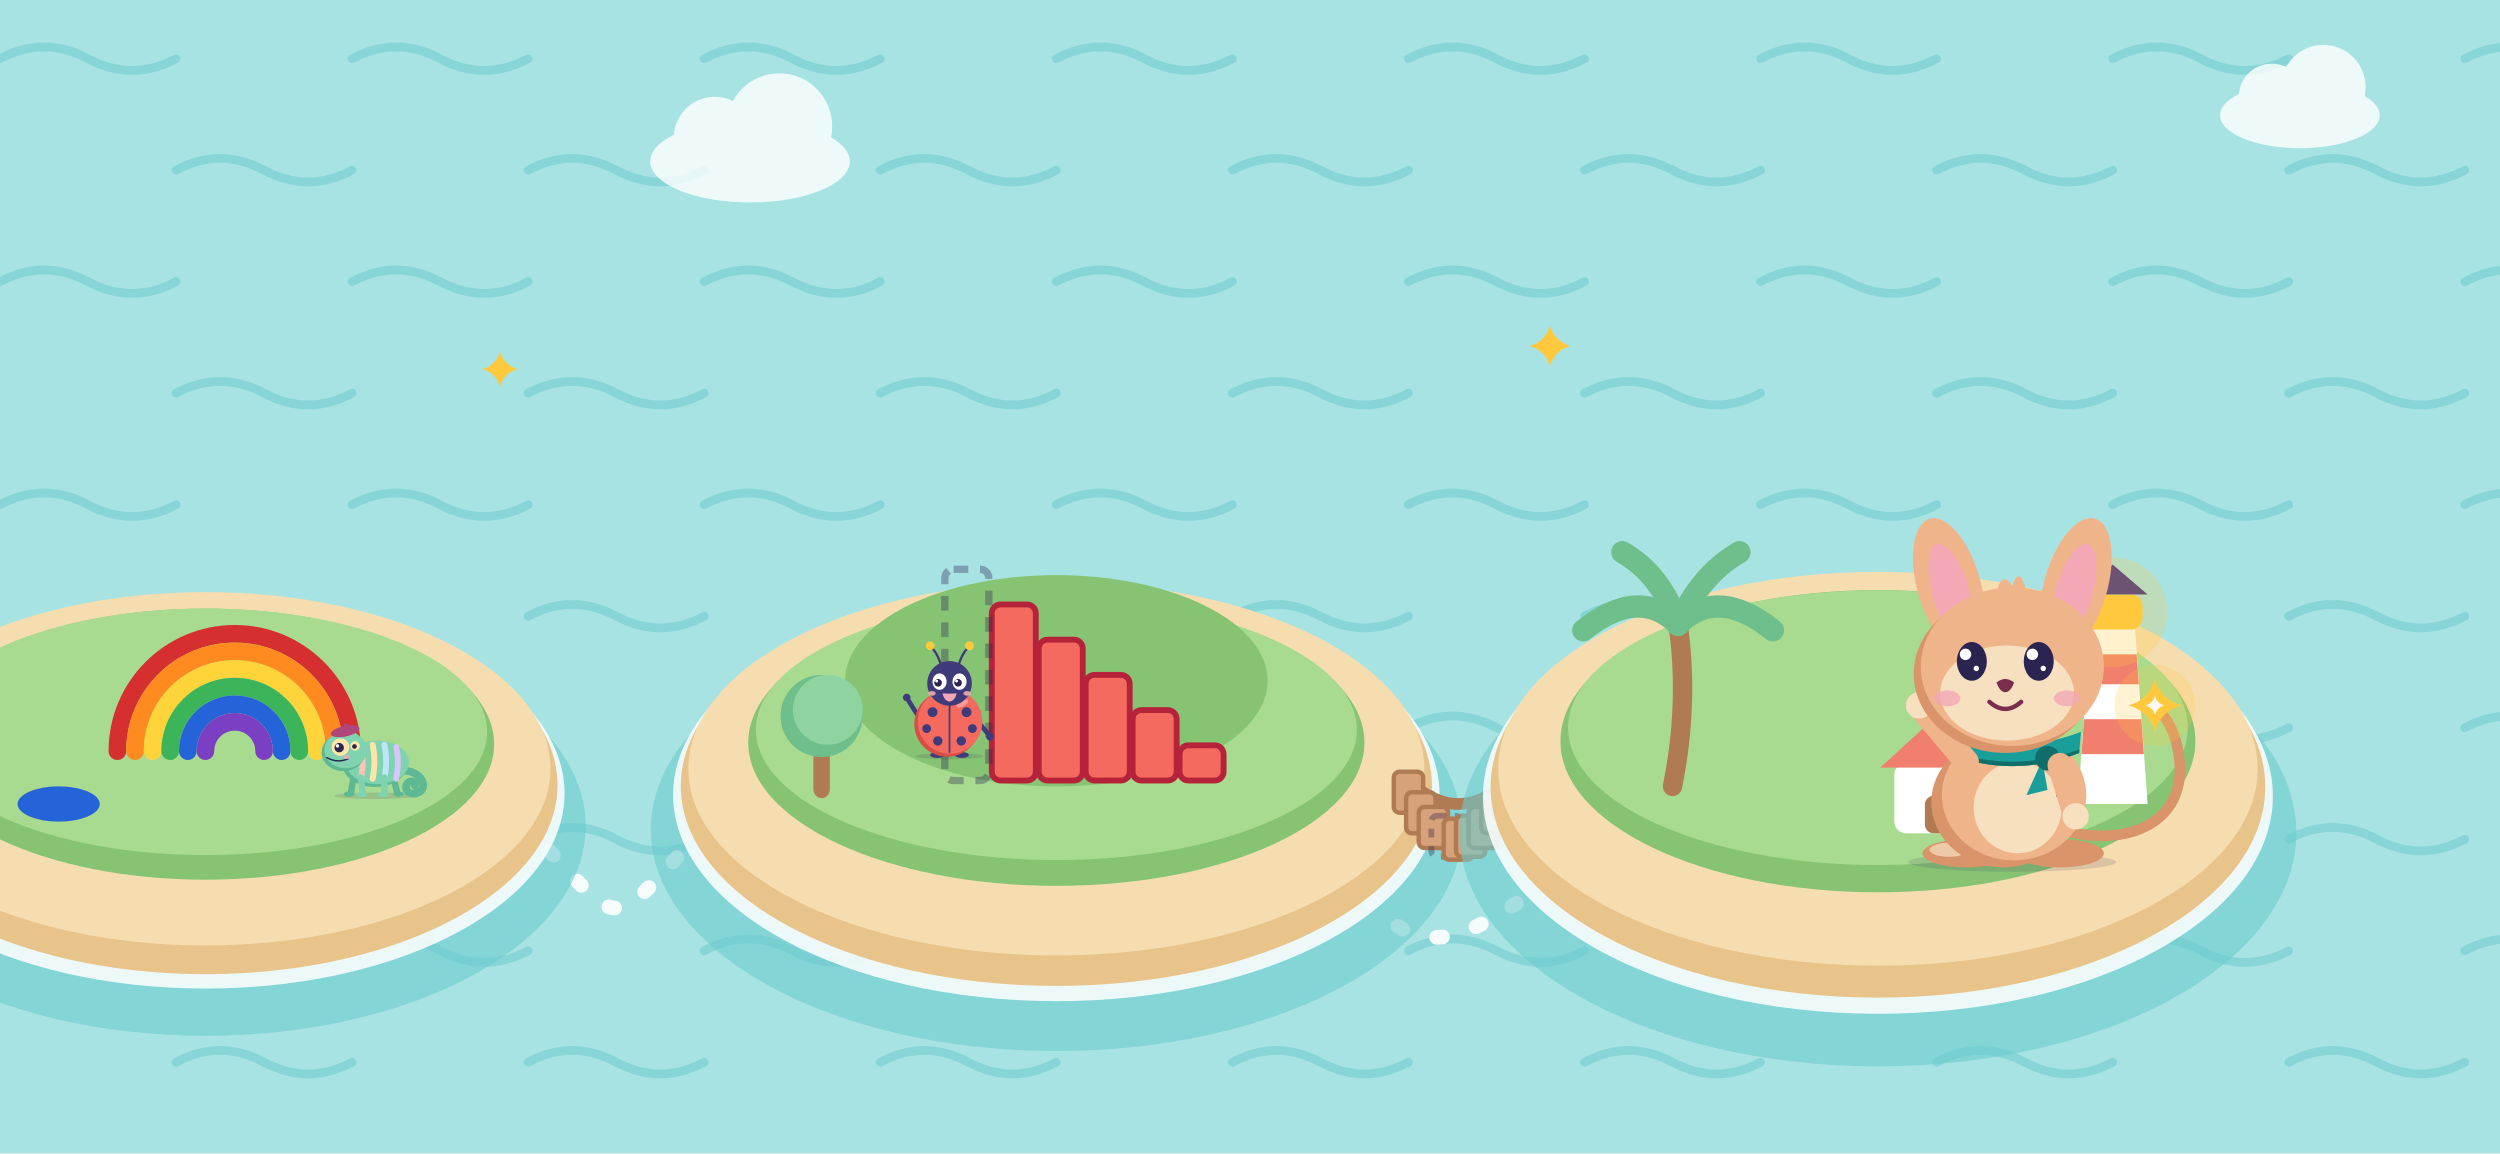
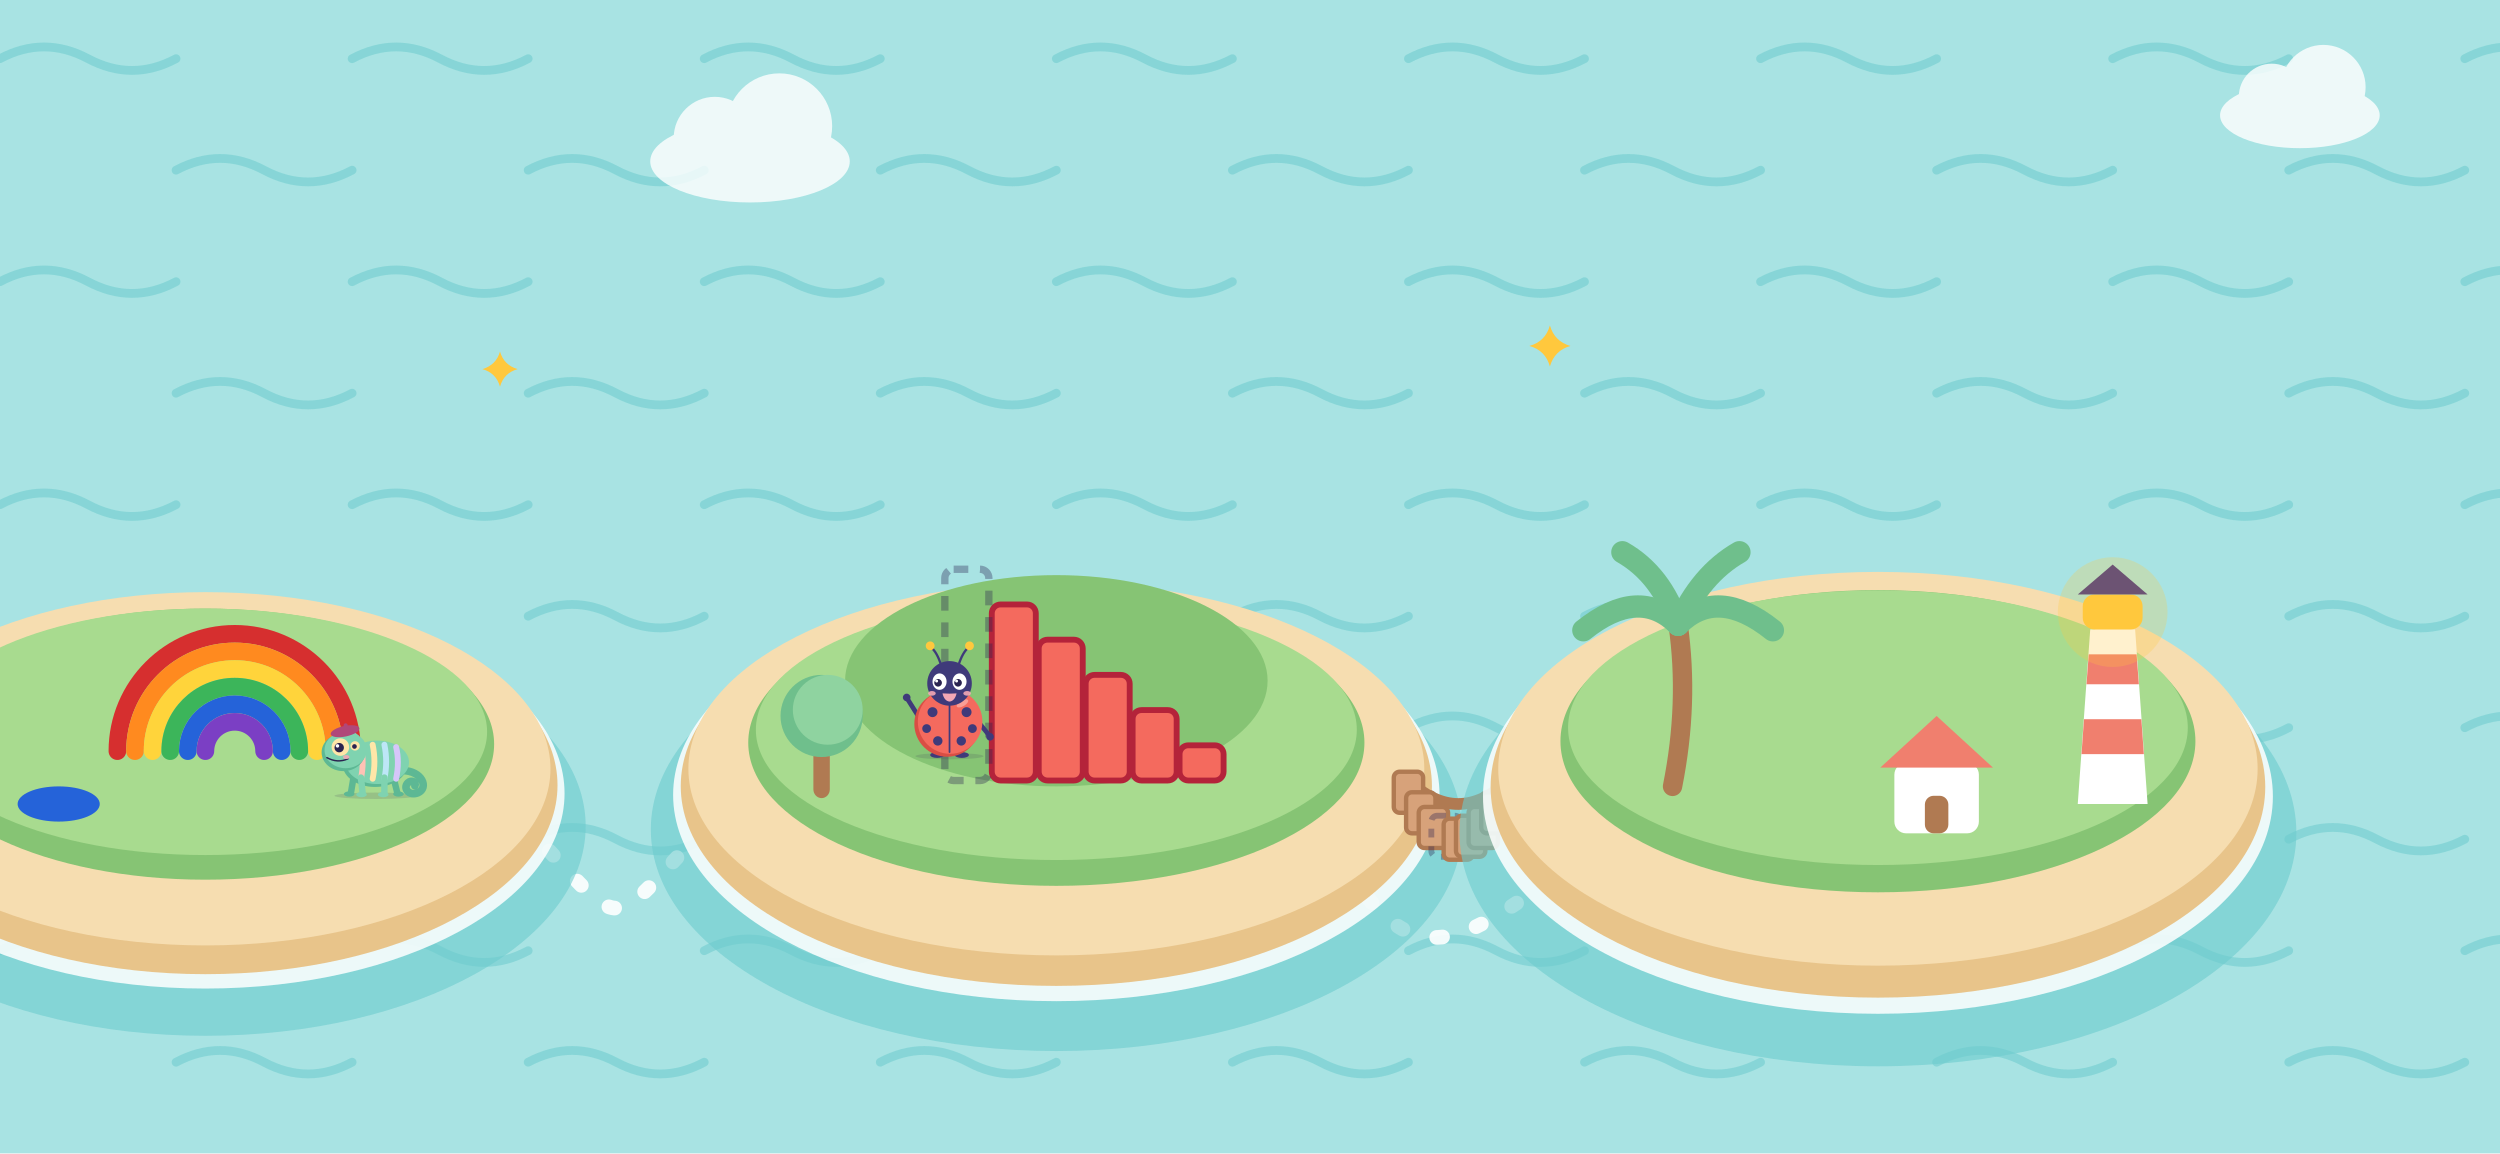
<svg xmlns="http://www.w3.org/2000/svg" viewBox="0 0 852 393" role="img" aria-label="מַפַּת הָאִיִּים">
  <rect x="0" y="0" width="852" height="393" fill="#A8E3E3" />
  <path d="M0 20 q15 -8 30 0 q15 8 30 0" stroke="#6CCBCD" stroke-width="3" stroke-linecap="round" fill="none" opacity="0.55" />
  <path d="M120 20 q15 -8 30 0 q15 8 30 0" stroke="#6CCBCD" stroke-width="3" stroke-linecap="round" fill="none" opacity="0.55" />
  <path d="M240 20 q15 -8 30 0 q15 8 30 0" stroke="#6CCBCD" stroke-width="3" stroke-linecap="round" fill="none" opacity="0.55" />
  <path d="M360 20 q15 -8 30 0 q15 8 30 0" stroke="#6CCBCD" stroke-width="3" stroke-linecap="round" fill="none" opacity="0.55" />
  <path d="M480 20 q15 -8 30 0 q15 8 30 0" stroke="#6CCBCD" stroke-width="3" stroke-linecap="round" fill="none" opacity="0.55" />
  <path d="M600 20 q15 -8 30 0 q15 8 30 0" stroke="#6CCBCD" stroke-width="3" stroke-linecap="round" fill="none" opacity="0.55" />
  <path d="M720 20 q15 -8 30 0 q15 8 30 0" stroke="#6CCBCD" stroke-width="3" stroke-linecap="round" fill="none" opacity="0.55" />
  <path d="M840 20 q15 -8 30 0 q15 8 30 0" stroke="#6CCBCD" stroke-width="3" stroke-linecap="round" fill="none" opacity="0.55" />
  <path d="M960 20 q15 -8 30 0 q15 8 30 0" stroke="#6CCBCD" stroke-width="3" stroke-linecap="round" fill="none" opacity="0.55" />
  <path d="M60 58 q15 -8 30 0 q15 8 30 0" stroke="#6CCBCD" stroke-width="3" stroke-linecap="round" fill="none" opacity="0.55" />
  <path d="M180 58 q15 -8 30 0 q15 8 30 0" stroke="#6CCBCD" stroke-width="3" stroke-linecap="round" fill="none" opacity="0.55" />
  <path d="M300 58 q15 -8 30 0 q15 8 30 0" stroke="#6CCBCD" stroke-width="3" stroke-linecap="round" fill="none" opacity="0.55" />
  <path d="M420 58 q15 -8 30 0 q15 8 30 0" stroke="#6CCBCD" stroke-width="3" stroke-linecap="round" fill="none" opacity="0.55" />
  <path d="M540 58 q15 -8 30 0 q15 8 30 0" stroke="#6CCBCD" stroke-width="3" stroke-linecap="round" fill="none" opacity="0.55" />
  <path d="M660 58 q15 -8 30 0 q15 8 30 0" stroke="#6CCBCD" stroke-width="3" stroke-linecap="round" fill="none" opacity="0.55" />
  <path d="M780 58 q15 -8 30 0 q15 8 30 0" stroke="#6CCBCD" stroke-width="3" stroke-linecap="round" fill="none" opacity="0.55" />
  <path d="M900 58 q15 -8 30 0 q15 8 30 0" stroke="#6CCBCD" stroke-width="3" stroke-linecap="round" fill="none" opacity="0.55" />
  <path d="M1020 58 q15 -8 30 0 q15 8 30 0" stroke="#6CCBCD" stroke-width="3" stroke-linecap="round" fill="none" opacity="0.55" />
  <path d="M0 96 q15 -8 30 0 q15 8 30 0" stroke="#6CCBCD" stroke-width="3" stroke-linecap="round" fill="none" opacity="0.55" />
  <path d="M120 96 q15 -8 30 0 q15 8 30 0" stroke="#6CCBCD" stroke-width="3" stroke-linecap="round" fill="none" opacity="0.55" />
  <path d="M240 96 q15 -8 30 0 q15 8 30 0" stroke="#6CCBCD" stroke-width="3" stroke-linecap="round" fill="none" opacity="0.55" />
  <path d="M360 96 q15 -8 30 0 q15 8 30 0" stroke="#6CCBCD" stroke-width="3" stroke-linecap="round" fill="none" opacity="0.55" />
  <path d="M480 96 q15 -8 30 0 q15 8 30 0" stroke="#6CCBCD" stroke-width="3" stroke-linecap="round" fill="none" opacity="0.55" />
  <path d="M600 96 q15 -8 30 0 q15 8 30 0" stroke="#6CCBCD" stroke-width="3" stroke-linecap="round" fill="none" opacity="0.55" />
  <path d="M720 96 q15 -8 30 0 q15 8 30 0" stroke="#6CCBCD" stroke-width="3" stroke-linecap="round" fill="none" opacity="0.55" />
  <path d="M840 96 q15 -8 30 0 q15 8 30 0" stroke="#6CCBCD" stroke-width="3" stroke-linecap="round" fill="none" opacity="0.55" />
  <path d="M960 96 q15 -8 30 0 q15 8 30 0" stroke="#6CCBCD" stroke-width="3" stroke-linecap="round" fill="none" opacity="0.55" />
  <path d="M60 134 q15 -8 30 0 q15 8 30 0" stroke="#6CCBCD" stroke-width="3" stroke-linecap="round" fill="none" opacity="0.55" />
  <path d="M180 134 q15 -8 30 0 q15 8 30 0" stroke="#6CCBCD" stroke-width="3" stroke-linecap="round" fill="none" opacity="0.55" />
  <path d="M300 134 q15 -8 30 0 q15 8 30 0" stroke="#6CCBCD" stroke-width="3" stroke-linecap="round" fill="none" opacity="0.55" />
  <path d="M420 134 q15 -8 30 0 q15 8 30 0" stroke="#6CCBCD" stroke-width="3" stroke-linecap="round" fill="none" opacity="0.55" />
  <path d="M540 134 q15 -8 30 0 q15 8 30 0" stroke="#6CCBCD" stroke-width="3" stroke-linecap="round" fill="none" opacity="0.55" />
  <path d="M660 134 q15 -8 30 0 q15 8 30 0" stroke="#6CCBCD" stroke-width="3" stroke-linecap="round" fill="none" opacity="0.55" />
  <path d="M780 134 q15 -8 30 0 q15 8 30 0" stroke="#6CCBCD" stroke-width="3" stroke-linecap="round" fill="none" opacity="0.55" />
  <path d="M900 134 q15 -8 30 0 q15 8 30 0" stroke="#6CCBCD" stroke-width="3" stroke-linecap="round" fill="none" opacity="0.55" />
  <path d="M1020 134 q15 -8 30 0 q15 8 30 0" stroke="#6CCBCD" stroke-width="3" stroke-linecap="round" fill="none" opacity="0.55" />
  <path d="M0 172 q15 -8 30 0 q15 8 30 0" stroke="#6CCBCD" stroke-width="3" stroke-linecap="round" fill="none" opacity="0.55" />
  <path d="M120 172 q15 -8 30 0 q15 8 30 0" stroke="#6CCBCD" stroke-width="3" stroke-linecap="round" fill="none" opacity="0.55" />
  <path d="M240 172 q15 -8 30 0 q15 8 30 0" stroke="#6CCBCD" stroke-width="3" stroke-linecap="round" fill="none" opacity="0.55" />
  <path d="M360 172 q15 -8 30 0 q15 8 30 0" stroke="#6CCBCD" stroke-width="3" stroke-linecap="round" fill="none" opacity="0.55" />
  <path d="M480 172 q15 -8 30 0 q15 8 30 0" stroke="#6CCBCD" stroke-width="3" stroke-linecap="round" fill="none" opacity="0.55" />
  <path d="M600 172 q15 -8 30 0 q15 8 30 0" stroke="#6CCBCD" stroke-width="3" stroke-linecap="round" fill="none" opacity="0.55" />
  <path d="M720 172 q15 -8 30 0 q15 8 30 0" stroke="#6CCBCD" stroke-width="3" stroke-linecap="round" fill="none" opacity="0.55" />
  <path d="M840 172 q15 -8 30 0 q15 8 30 0" stroke="#6CCBCD" stroke-width="3" stroke-linecap="round" fill="none" opacity="0.55" />
  <path d="M960 172 q15 -8 30 0 q15 8 30 0" stroke="#6CCBCD" stroke-width="3" stroke-linecap="round" fill="none" opacity="0.55" />
  <path d="M60 210 q15 -8 30 0 q15 8 30 0" stroke="#6CCBCD" stroke-width="3" stroke-linecap="round" fill="none" opacity="0.55" />
  <path d="M180 210 q15 -8 30 0 q15 8 30 0" stroke="#6CCBCD" stroke-width="3" stroke-linecap="round" fill="none" opacity="0.55" />
  <path d="M300 210 q15 -8 30 0 q15 8 30 0" stroke="#6CCBCD" stroke-width="3" stroke-linecap="round" fill="none" opacity="0.55" />
  <path d="M420 210 q15 -8 30 0 q15 8 30 0" stroke="#6CCBCD" stroke-width="3" stroke-linecap="round" fill="none" opacity="0.55" />
  <path d="M540 210 q15 -8 30 0 q15 8 30 0" stroke="#6CCBCD" stroke-width="3" stroke-linecap="round" fill="none" opacity="0.55" />
  <path d="M660 210 q15 -8 30 0 q15 8 30 0" stroke="#6CCBCD" stroke-width="3" stroke-linecap="round" fill="none" opacity="0.55" />
  <path d="M780 210 q15 -8 30 0 q15 8 30 0" stroke="#6CCBCD" stroke-width="3" stroke-linecap="round" fill="none" opacity="0.55" />
  <path d="M900 210 q15 -8 30 0 q15 8 30 0" stroke="#6CCBCD" stroke-width="3" stroke-linecap="round" fill="none" opacity="0.55" />
  <path d="M1020 210 q15 -8 30 0 q15 8 30 0" stroke="#6CCBCD" stroke-width="3" stroke-linecap="round" fill="none" opacity="0.55" />
  <path d="M0 248 q15 -8 30 0 q15 8 30 0" stroke="#6CCBCD" stroke-width="3" stroke-linecap="round" fill="none" opacity="0.55" />
  <path d="M120 248 q15 -8 30 0 q15 8 30 0" stroke="#6CCBCD" stroke-width="3" stroke-linecap="round" fill="none" opacity="0.55" />
  <path d="M240 248 q15 -8 30 0 q15 8 30 0" stroke="#6CCBCD" stroke-width="3" stroke-linecap="round" fill="none" opacity="0.55" />
  <path d="M360 248 q15 -8 30 0 q15 8 30 0" stroke="#6CCBCD" stroke-width="3" stroke-linecap="round" fill="none" opacity="0.55" />
  <path d="M480 248 q15 -8 30 0 q15 8 30 0" stroke="#6CCBCD" stroke-width="3" stroke-linecap="round" fill="none" opacity="0.55" />
  <path d="M600 248 q15 -8 30 0 q15 8 30 0" stroke="#6CCBCD" stroke-width="3" stroke-linecap="round" fill="none" opacity="0.55" />
  <path d="M720 248 q15 -8 30 0 q15 8 30 0" stroke="#6CCBCD" stroke-width="3" stroke-linecap="round" fill="none" opacity="0.55" />
  <path d="M840 248 q15 -8 30 0 q15 8 30 0" stroke="#6CCBCD" stroke-width="3" stroke-linecap="round" fill="none" opacity="0.55" />
  <path d="M960 248 q15 -8 30 0 q15 8 30 0" stroke="#6CCBCD" stroke-width="3" stroke-linecap="round" fill="none" opacity="0.55" />
  <path d="M60 286 q15 -8 30 0 q15 8 30 0" stroke="#6CCBCD" stroke-width="3" stroke-linecap="round" fill="none" opacity="0.55" />
  <path d="M180 286 q15 -8 30 0 q15 8 30 0" stroke="#6CCBCD" stroke-width="3" stroke-linecap="round" fill="none" opacity="0.55" />
  <path d="M300 286 q15 -8 30 0 q15 8 30 0" stroke="#6CCBCD" stroke-width="3" stroke-linecap="round" fill="none" opacity="0.55" />
  <path d="M420 286 q15 -8 30 0 q15 8 30 0" stroke="#6CCBCD" stroke-width="3" stroke-linecap="round" fill="none" opacity="0.55" />
  <path d="M540 286 q15 -8 30 0 q15 8 30 0" stroke="#6CCBCD" stroke-width="3" stroke-linecap="round" fill="none" opacity="0.55" />
  <path d="M660 286 q15 -8 30 0 q15 8 30 0" stroke="#6CCBCD" stroke-width="3" stroke-linecap="round" fill="none" opacity="0.55" />
  <path d="M780 286 q15 -8 30 0 q15 8 30 0" stroke="#6CCBCD" stroke-width="3" stroke-linecap="round" fill="none" opacity="0.55" />
  <path d="M900 286 q15 -8 30 0 q15 8 30 0" stroke="#6CCBCD" stroke-width="3" stroke-linecap="round" fill="none" opacity="0.55" />
  <path d="M1020 286 q15 -8 30 0 q15 8 30 0" stroke="#6CCBCD" stroke-width="3" stroke-linecap="round" fill="none" opacity="0.55" />
  <path d="M0 324 q15 -8 30 0 q15 8 30 0" stroke="#6CCBCD" stroke-width="3" stroke-linecap="round" fill="none" opacity="0.55" />
  <path d="M120 324 q15 -8 30 0 q15 8 30 0" stroke="#6CCBCD" stroke-width="3" stroke-linecap="round" fill="none" opacity="0.55" />
  <path d="M240 324 q15 -8 30 0 q15 8 30 0" stroke="#6CCBCD" stroke-width="3" stroke-linecap="round" fill="none" opacity="0.55" />
  <path d="M360 324 q15 -8 30 0 q15 8 30 0" stroke="#6CCBCD" stroke-width="3" stroke-linecap="round" fill="none" opacity="0.55" />
  <path d="M480 324 q15 -8 30 0 q15 8 30 0" stroke="#6CCBCD" stroke-width="3" stroke-linecap="round" fill="none" opacity="0.55" />
  <path d="M600 324 q15 -8 30 0 q15 8 30 0" stroke="#6CCBCD" stroke-width="3" stroke-linecap="round" fill="none" opacity="0.55" />
  <path d="M720 324 q15 -8 30 0 q15 8 30 0" stroke="#6CCBCD" stroke-width="3" stroke-linecap="round" fill="none" opacity="0.55" />
  <path d="M840 324 q15 -8 30 0 q15 8 30 0" stroke="#6CCBCD" stroke-width="3" stroke-linecap="round" fill="none" opacity="0.55" />
  <path d="M960 324 q15 -8 30 0 q15 8 30 0" stroke="#6CCBCD" stroke-width="3" stroke-linecap="round" fill="none" opacity="0.55" />
  <path d="M60 362 q15 -8 30 0 q15 8 30 0" stroke="#6CCBCD" stroke-width="3" stroke-linecap="round" fill="none" opacity="0.55" />
  <path d="M180 362 q15 -8 30 0 q15 8 30 0" stroke="#6CCBCD" stroke-width="3" stroke-linecap="round" fill="none" opacity="0.55" />
  <path d="M300 362 q15 -8 30 0 q15 8 30 0" stroke="#6CCBCD" stroke-width="3" stroke-linecap="round" fill="none" opacity="0.55" />
  <path d="M420 362 q15 -8 30 0 q15 8 30 0" stroke="#6CCBCD" stroke-width="3" stroke-linecap="round" fill="none" opacity="0.55" />
  <path d="M540 362 q15 -8 30 0 q15 8 30 0" stroke="#6CCBCD" stroke-width="3" stroke-linecap="round" fill="none" opacity="0.55" />
  <path d="M660 362 q15 -8 30 0 q15 8 30 0" stroke="#6CCBCD" stroke-width="3" stroke-linecap="round" fill="none" opacity="0.55" />
  <path d="M780 362 q15 -8 30 0 q15 8 30 0" stroke="#6CCBCD" stroke-width="3" stroke-linecap="round" fill="none" opacity="0.55" />
  <path d="M900 362 q15 -8 30 0 q15 8 30 0" stroke="#6CCBCD" stroke-width="3" stroke-linecap="round" fill="none" opacity="0.55" />
  <path d="M1020 362 q15 -8 30 0 q15 8 30 0" stroke="#6CCBCD" stroke-width="3" stroke-linecap="round" fill="none" opacity="0.55" />
  <path d="M0 400 q15 -8 30 0 q15 8 30 0" stroke="#6CCBCD" stroke-width="3" stroke-linecap="round" fill="none" opacity="0.55" />
  <path d="M120 400 q15 -8 30 0 q15 8 30 0" stroke="#6CCBCD" stroke-width="3" stroke-linecap="round" fill="none" opacity="0.55" />
  <path d="M240 400 q15 -8 30 0 q15 8 30 0" stroke="#6CCBCD" stroke-width="3" stroke-linecap="round" fill="none" opacity="0.55" />
  <path d="M360 400 q15 -8 30 0 q15 8 30 0" stroke="#6CCBCD" stroke-width="3" stroke-linecap="round" fill="none" opacity="0.55" />
  <path d="M480 400 q15 -8 30 0 q15 8 30 0" stroke="#6CCBCD" stroke-width="3" stroke-linecap="round" fill="none" opacity="0.55" />
  <path d="M600 400 q15 -8 30 0 q15 8 30 0" stroke="#6CCBCD" stroke-width="3" stroke-linecap="round" fill="none" opacity="0.55" />
  <path d="M720 400 q15 -8 30 0 q15 8 30 0" stroke="#6CCBCD" stroke-width="3" stroke-linecap="round" fill="none" opacity="0.55" />
  <path d="M840 400 q15 -8 30 0 q15 8 30 0" stroke="#6CCBCD" stroke-width="3" stroke-linecap="round" fill="none" opacity="0.55" />
  <path d="M960 400 q15 -8 30 0 q15 8 30 0" stroke="#6CCBCD" stroke-width="3" stroke-linecap="round" fill="none" opacity="0.55" />
  <path d="M60 438 q15 -8 30 0 q15 8 30 0" stroke="#6CCBCD" stroke-width="3" stroke-linecap="round" fill="none" opacity="0.55" />
  <path d="M180 438 q15 -8 30 0 q15 8 30 0" stroke="#6CCBCD" stroke-width="3" stroke-linecap="round" fill="none" opacity="0.55" />
  <path d="M300 438 q15 -8 30 0 q15 8 30 0" stroke="#6CCBCD" stroke-width="3" stroke-linecap="round" fill="none" opacity="0.55" />
  <path d="M420 438 q15 -8 30 0 q15 8 30 0" stroke="#6CCBCD" stroke-width="3" stroke-linecap="round" fill="none" opacity="0.55" />
  <path d="M540 438 q15 -8 30 0 q15 8 30 0" stroke="#6CCBCD" stroke-width="3" stroke-linecap="round" fill="none" opacity="0.55" />
  <path d="M660 438 q15 -8 30 0 q15 8 30 0" stroke="#6CCBCD" stroke-width="3" stroke-linecap="round" fill="none" opacity="0.55" />
  <path d="M780 438 q15 -8 30 0 q15 8 30 0" stroke="#6CCBCD" stroke-width="3" stroke-linecap="round" fill="none" opacity="0.55" />
  <path d="M900 438 q15 -8 30 0 q15 8 30 0" stroke="#6CCBCD" stroke-width="3" stroke-linecap="round" fill="none" opacity="0.55" />
  <path d="M1020 438 q15 -8 30 0 q15 8 30 0" stroke="#6CCBCD" stroke-width="3" stroke-linecap="round" fill="none" opacity="0.55" />
  <path d="M550 282 C490 332 480 332 450 282" fill="none" stroke="#FFFFFF" stroke-width="5" stroke-linecap="round" stroke-linejoin="round" stroke-dasharray="2 12" opacity="0.9" />
  <path d="M250 272 C200 322 220 322 170 272" fill="none" stroke="#FFFFFF" stroke-width="5" stroke-linecap="round" stroke-linejoin="round" stroke-dasharray="2 12" opacity="0.9" />
  <ellipse cx="70" cy="281.6" rx="129.6" ry="71.4" fill="#6CCBCD" opacity="0.6" />
  <ellipse cx="70" cy="270.4" rx="122.4" ry="66.5" fill="#FFFFFF" opacity="0.85" />
  <ellipse cx="70" cy="267.6" rx="120" ry="64.4" fill="#E8C48A" />
  <ellipse cx="70" cy="262" rx="117.6" ry="60.2" fill="#F6DDB0" />
  <ellipse cx="70" cy="253.6" rx="98.4" ry="46.2" fill="#86C474" />
  <ellipse cx="70" cy="249.4" rx="96" ry="42" fill="#A8DB8F" />
  <path d="M40 256 A40 40 0 0 1 120 256" fill="none" stroke="#D62F2F" stroke-width="6" stroke-linecap="round" stroke-linejoin="round" />
  <path d="M46 256 A34 34 0 0 1 114 256" fill="none" stroke="#FF8A1F" stroke-width="6" stroke-linecap="round" stroke-linejoin="round" />
  <path d="M52 256 A28 28 0 0 1 108 256" fill="none" stroke="#FFD43B" stroke-width="6" stroke-linecap="round" stroke-linejoin="round" />
  <path d="M58 256 A22 22 0 0 1 102 256" fill="none" stroke="#3CB55A" stroke-width="6" stroke-linecap="round" stroke-linejoin="round" />
  <path d="M64 256 A16 16 0 0 1 96 256" fill="none" stroke="#2563D9" stroke-width="6" stroke-linecap="round" stroke-linejoin="round" />
  <path d="M70 256 A10 10 0 0 1 90 256" fill="none" stroke="#7B3FC4" stroke-width="6" stroke-linecap="round" stroke-linejoin="round" />
  <ellipse cx="20" cy="274" rx="14" ry="6" fill="#2563D9" />
  <ellipse cx="360" cy="282.7" rx="138.2" ry="75.5" fill="#6CCBCD" opacity="0.6" />
  <ellipse cx="360" cy="270.9" rx="130.6" ry="70.3" fill="#FFFFFF" opacity="0.85" />
  <ellipse cx="360" cy="267.9" rx="128" ry="68.1" fill="#E8C48A" />
  <ellipse cx="360" cy="262" rx="125.4" ry="63.6" fill="#F6DDB0" />
  <ellipse cx="360" cy="253.1" rx="105" ry="48.8" fill="#86C474" />
  <ellipse cx="360" cy="248.7" rx="102.4" ry="44.4" fill="#A8DB8F" />
  <ellipse cx="360" cy="232" rx="72" ry="36" fill="#86C474" />
  <rect x="402" y="254" width="15" height="12" rx="3" fill="#F46A5E" stroke="#B4233A" stroke-width="2" />
  <rect x="386" y="242" width="15" height="24" rx="3" fill="#F46A5E" stroke="#B4233A" stroke-width="2" />
  <rect x="370" y="230" width="15" height="36" rx="3" fill="#F46A5E" stroke="#B4233A" stroke-width="2" />
  <rect x="354" y="218" width="15" height="48" rx="3" fill="#F46A5E" stroke="#B4233A" stroke-width="2" />
  <rect x="338" y="206" width="15" height="60" rx="3" fill="#F46A5E" stroke="#B4233A" stroke-width="2" />
  <rect x="322" y="194" width="15" height="72" rx="3" fill="none" stroke="rgba(43,35,80,0.35)" stroke-width="2.5" stroke-dasharray="5 4" />
  <rect x="277.2" y="253.8" width="5.6" height="18.2" rx="3" fill="#B07A52" />
  <circle cx="280" cy="244" r="14" fill="#6FBF8C" />
  <circle cx="282.1" cy="241.9" r="11.9" fill="#8FD3A0" />
  <path d="M480 266 Q497.0 282 514 266" fill="none" stroke="#B07A52" stroke-width="4" stroke-linecap="round" stroke-linejoin="round" />
  <rect x="475" y="263" width="10" height="14" rx="2" fill="#D7A27A" stroke="#B07A52" stroke-width="1.5" />
  <rect x="479.2" y="270" width="10" height="14" rx="2" fill="#D7A27A" stroke="#B07A52" stroke-width="1.5" />
  <rect x="483.5" y="275" width="10" height="14" rx="2" fill="#D7A27A" stroke="#B07A52" stroke-width="1.5" />
  <rect x="487.8" y="278" width="10" height="14" rx="2" fill="none" stroke="rgba(43,35,80,0.35)" stroke-width="2" stroke-dasharray="3 3" />
  <rect x="492" y="279" width="10" height="14" rx="2" fill="#D7A27A" stroke="#B07A52" stroke-width="1.5" />
  <rect x="496.2" y="278" width="10" height="14" rx="2" fill="#D7A27A" stroke="#B07A52" stroke-width="1.5" />
  <rect x="500.5" y="275" width="10" height="14" rx="2" fill="#D7A27A" stroke="#B07A52" stroke-width="1.5" />
  <rect x="504.8" y="270" width="10" height="14" rx="2" fill="#D7A27A" stroke="#B07A52" stroke-width="1.5" />
  <rect x="509" y="263" width="10" height="14" rx="2" fill="#D7A27A" stroke="#B07A52" stroke-width="1.5" />
  <ellipse cx="640" cy="283.8" rx="142.6" ry="79.6" fill="#6CCBCD" opacity="0.6" />
  <ellipse cx="640" cy="271.4" rx="134.6" ry="74.1" fill="#FFFFFF" opacity="0.85" />
  <ellipse cx="640" cy="268.2" rx="132" ry="71.8" fill="#E8C48A" />
  <ellipse cx="640" cy="262" rx="129.4" ry="67.1" fill="#F6DDB0" />
  <ellipse cx="640" cy="252.6" rx="108.2" ry="51.5" fill="#86C474" />
  <ellipse cx="640" cy="248" rx="105.6" ry="46.8" fill="#A8DB8F" />
  <path d="M570 268 Q575.7 239.5 571.9 212.9" fill="none" stroke="#B07A52" stroke-width="6.6" stroke-linecap="round" stroke-linejoin="round" />
  <path d="M571.9 212.9 q-13.3 -13.3 -32.3 1.9" fill="none" stroke="#6FBF8C" stroke-width="7.6" stroke-linecap="round" stroke-linejoin="round" />
  <path d="M571.9 212.9 q13.3 -13.3 32.3 1.9" fill="none" stroke="#6FBF8C" stroke-width="7.6" stroke-linecap="round" stroke-linejoin="round" />
  <path d="M571.9 212.9 q-5.7 -17.1 -19.0 -24.7" fill="none" stroke="#6FBF8C" stroke-width="7.6" stroke-linecap="round" stroke-linejoin="round" />
  <path d="M571.9 212.9 q7.6 -17.1 20.9 -24.7" fill="none" stroke="#6FBF8C" stroke-width="7.6" stroke-linecap="round" stroke-linejoin="round" />
  <path d="M708.1 274 L712.35 214.5 L727.65 214.5 L731.9 274 Z" fill="#FFFFFF" />
  <path d="M709.375 257.0 L730.625 257.0 L729.775 245.1 L710.225 245.1 Z" fill="#F07F6E" />
  <path d="M711.075 233.2 L728.925 233.2 L728.16 223.0 L711.84 223.0 Z" fill="#F07F6E" />
  <rect x="709.8" y="202.6" width="20.4" height="11.9" rx="4" fill="#FFC83D" />
  <path d="M708.1 202.6 L720 192.4 L731.9 202.6 Z" fill="#3B2C85" />
  <circle cx="720" cy="208.6" r="18.7" fill="#FFC83D" opacity="0.25" />
  <rect x="645.6" y="260" width="28.8" height="24" rx="4" fill="#FFFFFF" />
  <path d="M640.8 261.6 L660 244.0 L679.2 261.6 Z" fill="#F07F6E" />
  <rect x="656" y="271.2" width="8" height="12.8" rx="3" fill="#B07A52" />
  <g opacity="0.8">
    <ellipse cx="255.6" cy="55" rx="34" ry="14" fill="#FFFFFF" />
    <circle cx="243.6" cy="47" r="14" fill="#FFFFFF" />
    <circle cx="265.6" cy="43" r="18" fill="#FFFFFF" />
  </g>
  <g opacity="0.8">
    <ellipse cx="783.8" cy="39.3" rx="27.2" ry="11.2" fill="#FFFFFF" />
    <circle cx="774.2" cy="32.9" r="11.2" fill="#FFFFFF" />
    <circle cx="791.8" cy="29.7" r="14.4" fill="#FFFFFF" />
  </g>
  <path d="M528.2 110.9 Q529.8 116.4 535.2 117.9 Q529.8 119.4 528.2 124.9 Q526.7 119.4 521.2 117.9 Q526.7 116.4 528.2 110.9 Z" fill="#FFC83D" />
  <path d="M170.4 119.8 Q171.7 124.4 176.4 125.8 Q171.7 127.1 170.4 131.8 Q169.1 127.1 164.4 125.8 Q169.1 124.4 170.4 119.8 Z" fill="#FFC83D" />
  <g transform="translate(298 211.1) scale(0.1)">
    <ellipse cx="256" cy="466" rx="116" ry="11" fill="rgba(43,35,80,0.14)" />
    <path d="M228 158 Q214 112 192 94" fill="none" stroke="#3F3A7A" stroke-width="8" stroke-linecap="round" stroke-linejoin="round" />
    <circle cx="190" cy="90" r="15" fill="#FFC83D" />
    <path d="M286 158 Q300 112 322 94" fill="none" stroke="#3F3A7A" stroke-width="8" stroke-linecap="round" stroke-linejoin="round" />
    <circle cx="324" cy="90" r="15" fill="#FFC83D" />
    <ellipse cx="214" cy="462" rx="24" ry="10" fill="#3F3A7A" />
    <ellipse cx="298" cy="462" rx="24" ry="10" fill="#3F3A7A" />
    <path d="M156 340 L112 270" stroke="#3F3A7A" stroke-width="16" stroke-linecap="round" fill="none" />
    <circle cx="110" cy="266" r="13" fill="#3F3A7A" />
    <path d="M356 352 L392 396" stroke="#3F3A7A" stroke-width="16" stroke-linecap="round" fill="none" />
    <circle cx="394" cy="400" r="13" fill="#3F3A7A" />
    <circle cx="248" cy="356" r="112" fill="#D94E44" />
    <circle cx="258" cy="348" r="110" fill="#F46A5E" />
    <path d="M256 250 L256 452" stroke="#3F3A7A" stroke-width="6" stroke-linecap="round" fill="none" />
    <circle cx="198" cy="316" r="17" fill="#3F3A7A" />
    <circle cx="178" cy="372" r="15" fill="#3F3A7A" />
    <circle cx="216" cy="414" r="16" fill="#3F3A7A" />
    <circle cx="314" cy="316" r="17" fill="#3F3A7A" />
    <circle cx="334" cy="372" r="15" fill="#3F3A7A" />
    <circle cx="296" cy="414" r="16" fill="#3F3A7A" />
    <ellipse cx="300" cy="286" rx="22" ry="10" fill="#FFFFFF" opacity="0.35" transform="rotate(-30 300 286)" />
    <circle cx="256" cy="218" r="76" fill="#3F3A7A" />
    <ellipse cx="222" cy="212" rx="24" ry="28" fill="#FFFFFF" />
    <ellipse cx="290" cy="212" rx="24" ry="28" fill="#FFFFFF" />
    <circle cx="217" cy="216" r="13" fill="#2B2350" />
    <circle cx="285" cy="216" r="13" fill="#2B2350" />
    <circle cx="212" cy="210" r="5" fill="#FFFFFF" />
    <circle cx="280" cy="210" r="5" fill="#FFFFFF" />
    <ellipse cx="196" cy="252" rx="13" ry="8" fill="#F4A7B4" opacity="0.9" />
    <ellipse cx="316" cy="252" rx="13" ry="8" fill="#F4A7B4" opacity="0.9" />
    <path d="M232 252 Q256 254 280 252 Q274 278 256 280 Q238 278 232 252 Z" fill="#F4A7B4" />
  </g>
  <g transform="translate(101 224.6) scale(0.1)">
    <ellipse cx="270" cy="466" rx="140" ry="11" fill="rgba(43,35,80,0.14)" />
    <path d="M360 380 C430 380 452 440 414 456 C384 468 362 440 380 422 C392 410 410 420 404 432" fill="none" stroke="#5DB894" stroke-width="26" stroke-linecap="round" stroke-linejoin="round" />
    <path d="M330 400 L344 456" stroke="#5DB894" stroke-width="22" stroke-linecap="round" fill="none" />
    <ellipse cx="348" cy="460" rx="18" ry="9" fill="#5DB894" />
    <path d="M196 396 L186 456" stroke="#5DB894" stroke-width="22" stroke-linecap="round" fill="none" />
    <ellipse cx="180" cy="460" rx="18" ry="9" fill="#5DB894" />
    <ellipse cx="268" cy="360" rx="110" ry="76" fill="#5DB894" />
    <ellipse cx="276" cy="352" rx="108" ry="74" fill="#7FD3B0" />
    <path d="M220 300 Q232 350 220 408" fill="none" stroke="#FFC2B5" stroke-width="20" stroke-linecap="round" stroke-linejoin="round" />
    <path d="M260 292 Q272 350 260 408" fill="none" stroke="#FFE6A8" stroke-width="20" stroke-linecap="round" stroke-linejoin="round" />
    <path d="M300 292 Q312 350 300 408" fill="none" stroke="#BDE6F7" stroke-width="20" stroke-linecap="round" stroke-linejoin="round" />
    <path d="M340 300 Q352 350 340 408" fill="none" stroke="#D6C6FA" stroke-width="20" stroke-linecap="round" stroke-linejoin="round" />
    <path d="M300 404 L300 458" stroke="#7FD3B0" stroke-width="22" stroke-linecap="round" fill="none" />
    <ellipse cx="296" cy="462" rx="18" ry="9" fill="#7FD3B0" />
    <path d="M220 404 L226 458" stroke="#7FD3B0" stroke-width="22" stroke-linecap="round" fill="none" />
    <ellipse cx="222" cy="462" rx="18" ry="9" fill="#7FD3B0" />
    <ellipse cx="160" cy="318" rx="74" ry="64" fill="#5DB894" />
    <ellipse cx="168" cy="310" rx="72" ry="62" fill="#7FD3B0" />
    <path d="M120 268 Q160 214 214 262 Z" fill="#7FD3B0" />
    <ellipse cx="166" cy="246" rx="50" ry="18" fill="#B0477A" transform="rotate(-12 166 246)" />
    <circle cx="168" cy="226" r="7" fill="#B0477A" />
    <circle cx="150" cy="300" r="30" fill="#FFE6A8" />
    <circle cx="146" cy="302" r="16" fill="#2B2350" />
    <circle cx="140" cy="296" r="6" fill="#FFFFFF" />
    <circle cx="200" cy="296" r="16" fill="#FFE6A8" />
    <circle cx="198" cy="298" r="8" fill="#2B2350" />
    <path d="M104 336 Q140 356 176 340" fill="none" stroke="#2B2350" stroke-width="5" stroke-linecap="round" stroke-linejoin="round" />
    <ellipse cx="170" cy="334" rx="11" ry="7" fill="#F4A7B4" opacity="0.9" />
  </g>
-   <g transform="translate(609 154) scale(0.3)">
-     <ellipse cx="256" cy="466" rx="118" ry="11" fill="rgba(43,35,80,0.14)" />
-     <g transform="translate(0 0)">
-       <path d="M322 432 C392 448 452 418 446 352 C443 318 430 300 420 292" fill="none" stroke="#D9946A" stroke-width="12" stroke-linecap="round" stroke-linejoin="round" />
-       <circle cx="418" cy="288" r="46" fill="#FFC83D" opacity="0.22" />
-       <path d="M418 258 Q424.6 281.4 448 288 Q424.6 294.6 418 318 Q411.4 294.6 388 288 Q411.4 281.4 418 258 Z" fill="#FFC83D" />
-       <path d="M418 277.2 Q420.4 285.6 428.8 288 Q420.4 290.4 418 298.8 Q415.6 290.4 407.2 288 Q415.6 285.6 418 277.2 Z" fill="#FFFFFF" opacity="0.9" />
-       <ellipse cx="204" cy="456" rx="50" ry="16" fill="#D9946A" />
-       <ellipse cx="310" cy="456" rx="50" ry="16" fill="#D9946A" />
-       <ellipse cx="184" cy="452" rx="22" ry="8" fill="#F7E0C0" opacity="0.7" />
-       <ellipse cx="246" cy="398" rx="82" ry="74" fill="#D9946A" />
-       <ellipse cx="258" cy="390" rx="82" ry="74" fill="#F0B48A" />
-       <ellipse cx="262" cy="404" rx="50" ry="52" fill="#F7E0C0" />
-       <path d="M178 318 Q256 348 334 318 L332 342 Q256 372 180 342 Z" fill="#1A9E9A" />
-       <path d="M180 338 Q256 366 332 338 L332 342 Q256 372 180 342 Z" fill="#0F6E6A" />
-       <path d="M290 350 L272 390 L296 384 Z" fill="#1A9E9A" />
-       <path d="M302 350 L324 386 L306 392 Z" fill="#0F6E6A" />
-       <circle cx="296" cy="348" r="14" fill="#0F6E6A" />
-       <path d="M204 352 L150 288" stroke="#F0B48A" stroke-width="28" stroke-linecap="round" fill="none" />
-       <circle cx="150" cy="288" r="15" fill="#F7E0C0" />
-       <path d="M310 356 L328 414" stroke="#F0B48A" stroke-width="28" stroke-linecap="round" fill="none" />
-       <circle cx="328" cy="414" r="15" fill="#F7E0C0" />
-       <g transform="rotate(-16 204 222)">
-         <ellipse cx="204" cy="150" rx="36" ry="80" fill="#F0B48A" />
-         <ellipse cx="204" cy="158" rx="21" ry="58" fill="#F4A7B4" />
-       </g>
-       <g transform="rotate(16 308 222)">
-         <ellipse cx="308" cy="150" rx="36" ry="80" fill="#F0B48A" />
-         <ellipse cx="308" cy="158" rx="21" ry="58" fill="#F4A7B4" />
-       </g>
-       <ellipse cx="248" cy="252" rx="104" ry="90" fill="#D9946A" />
-       <ellipse cx="256" cy="244" rx="104" ry="90" fill="#F0B48A" />
-       <path d="M238 160 Q244 134 256 152 Q264 128 272 158 Z" fill="#F0B48A" />
-       <ellipse cx="250" cy="274" rx="76" ry="54" fill="#F7E0C0" />
-       <ellipse cx="182" cy="280" rx="15" ry="9" fill="#F4A7B4" opacity="0.8" />
-       <ellipse cx="318" cy="280" rx="15" ry="9" fill="#F4A7B4" opacity="0.8" />
-       <ellipse cx="210" cy="238" rx="17" ry="22" fill="#2B2350" />
-       <circle cx="202.8" cy="230" r="6.5" fill="#FFFFFF" />
-       <circle cx="215.1" cy="246" r="3.1" fill="#FFFFFF" />
-       <ellipse cx="286" cy="238" rx="17" ry="22" fill="#2B2350" />
-       <circle cx="278.8" cy="230" r="6.5" fill="#FFFFFF" />
-       <circle cx="291.1" cy="246" r="3.1" fill="#FFFFFF" />
-       <path d="M238 262 Q248 254 258 262 Q254 273 248 273 Q242 273 238 262 Z" fill="#7A2E4E" />
-       <path d="M230 284 Q248 300 266 284" fill="none" stroke="#7A2E4E" stroke-width="5" stroke-linecap="round" stroke-linejoin="round" />
-     </g>
-   </g>
</svg>
